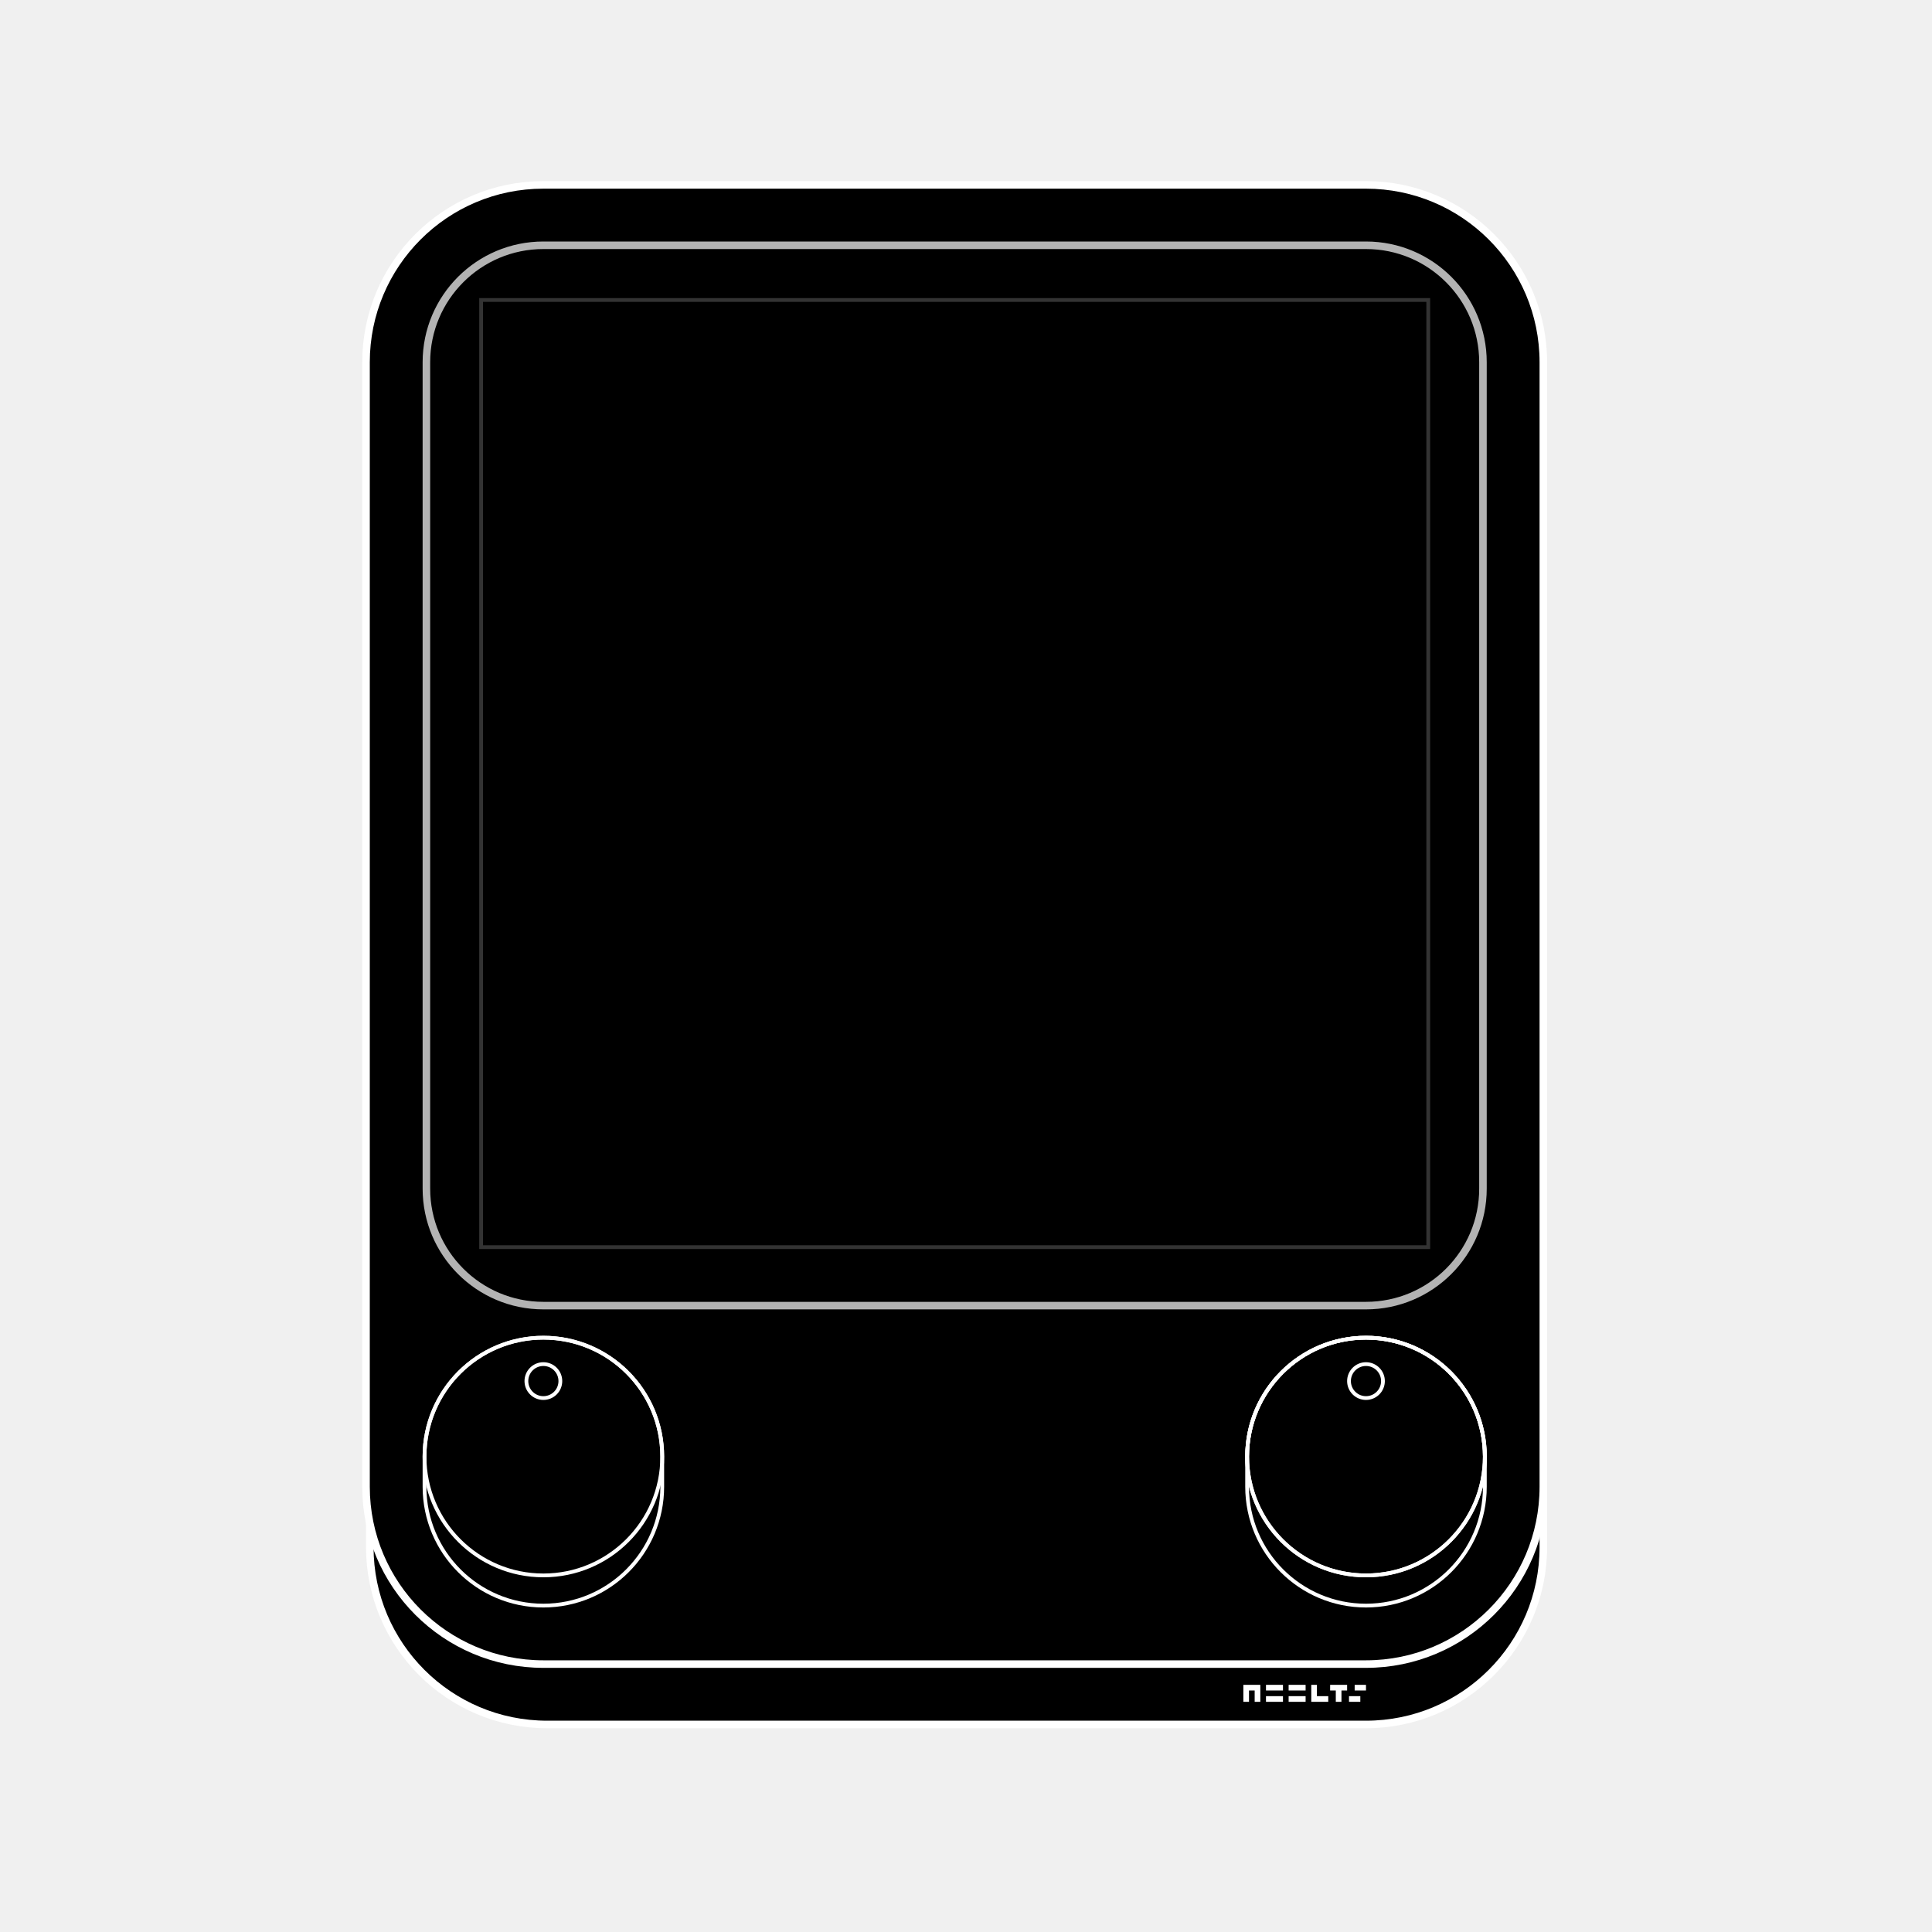
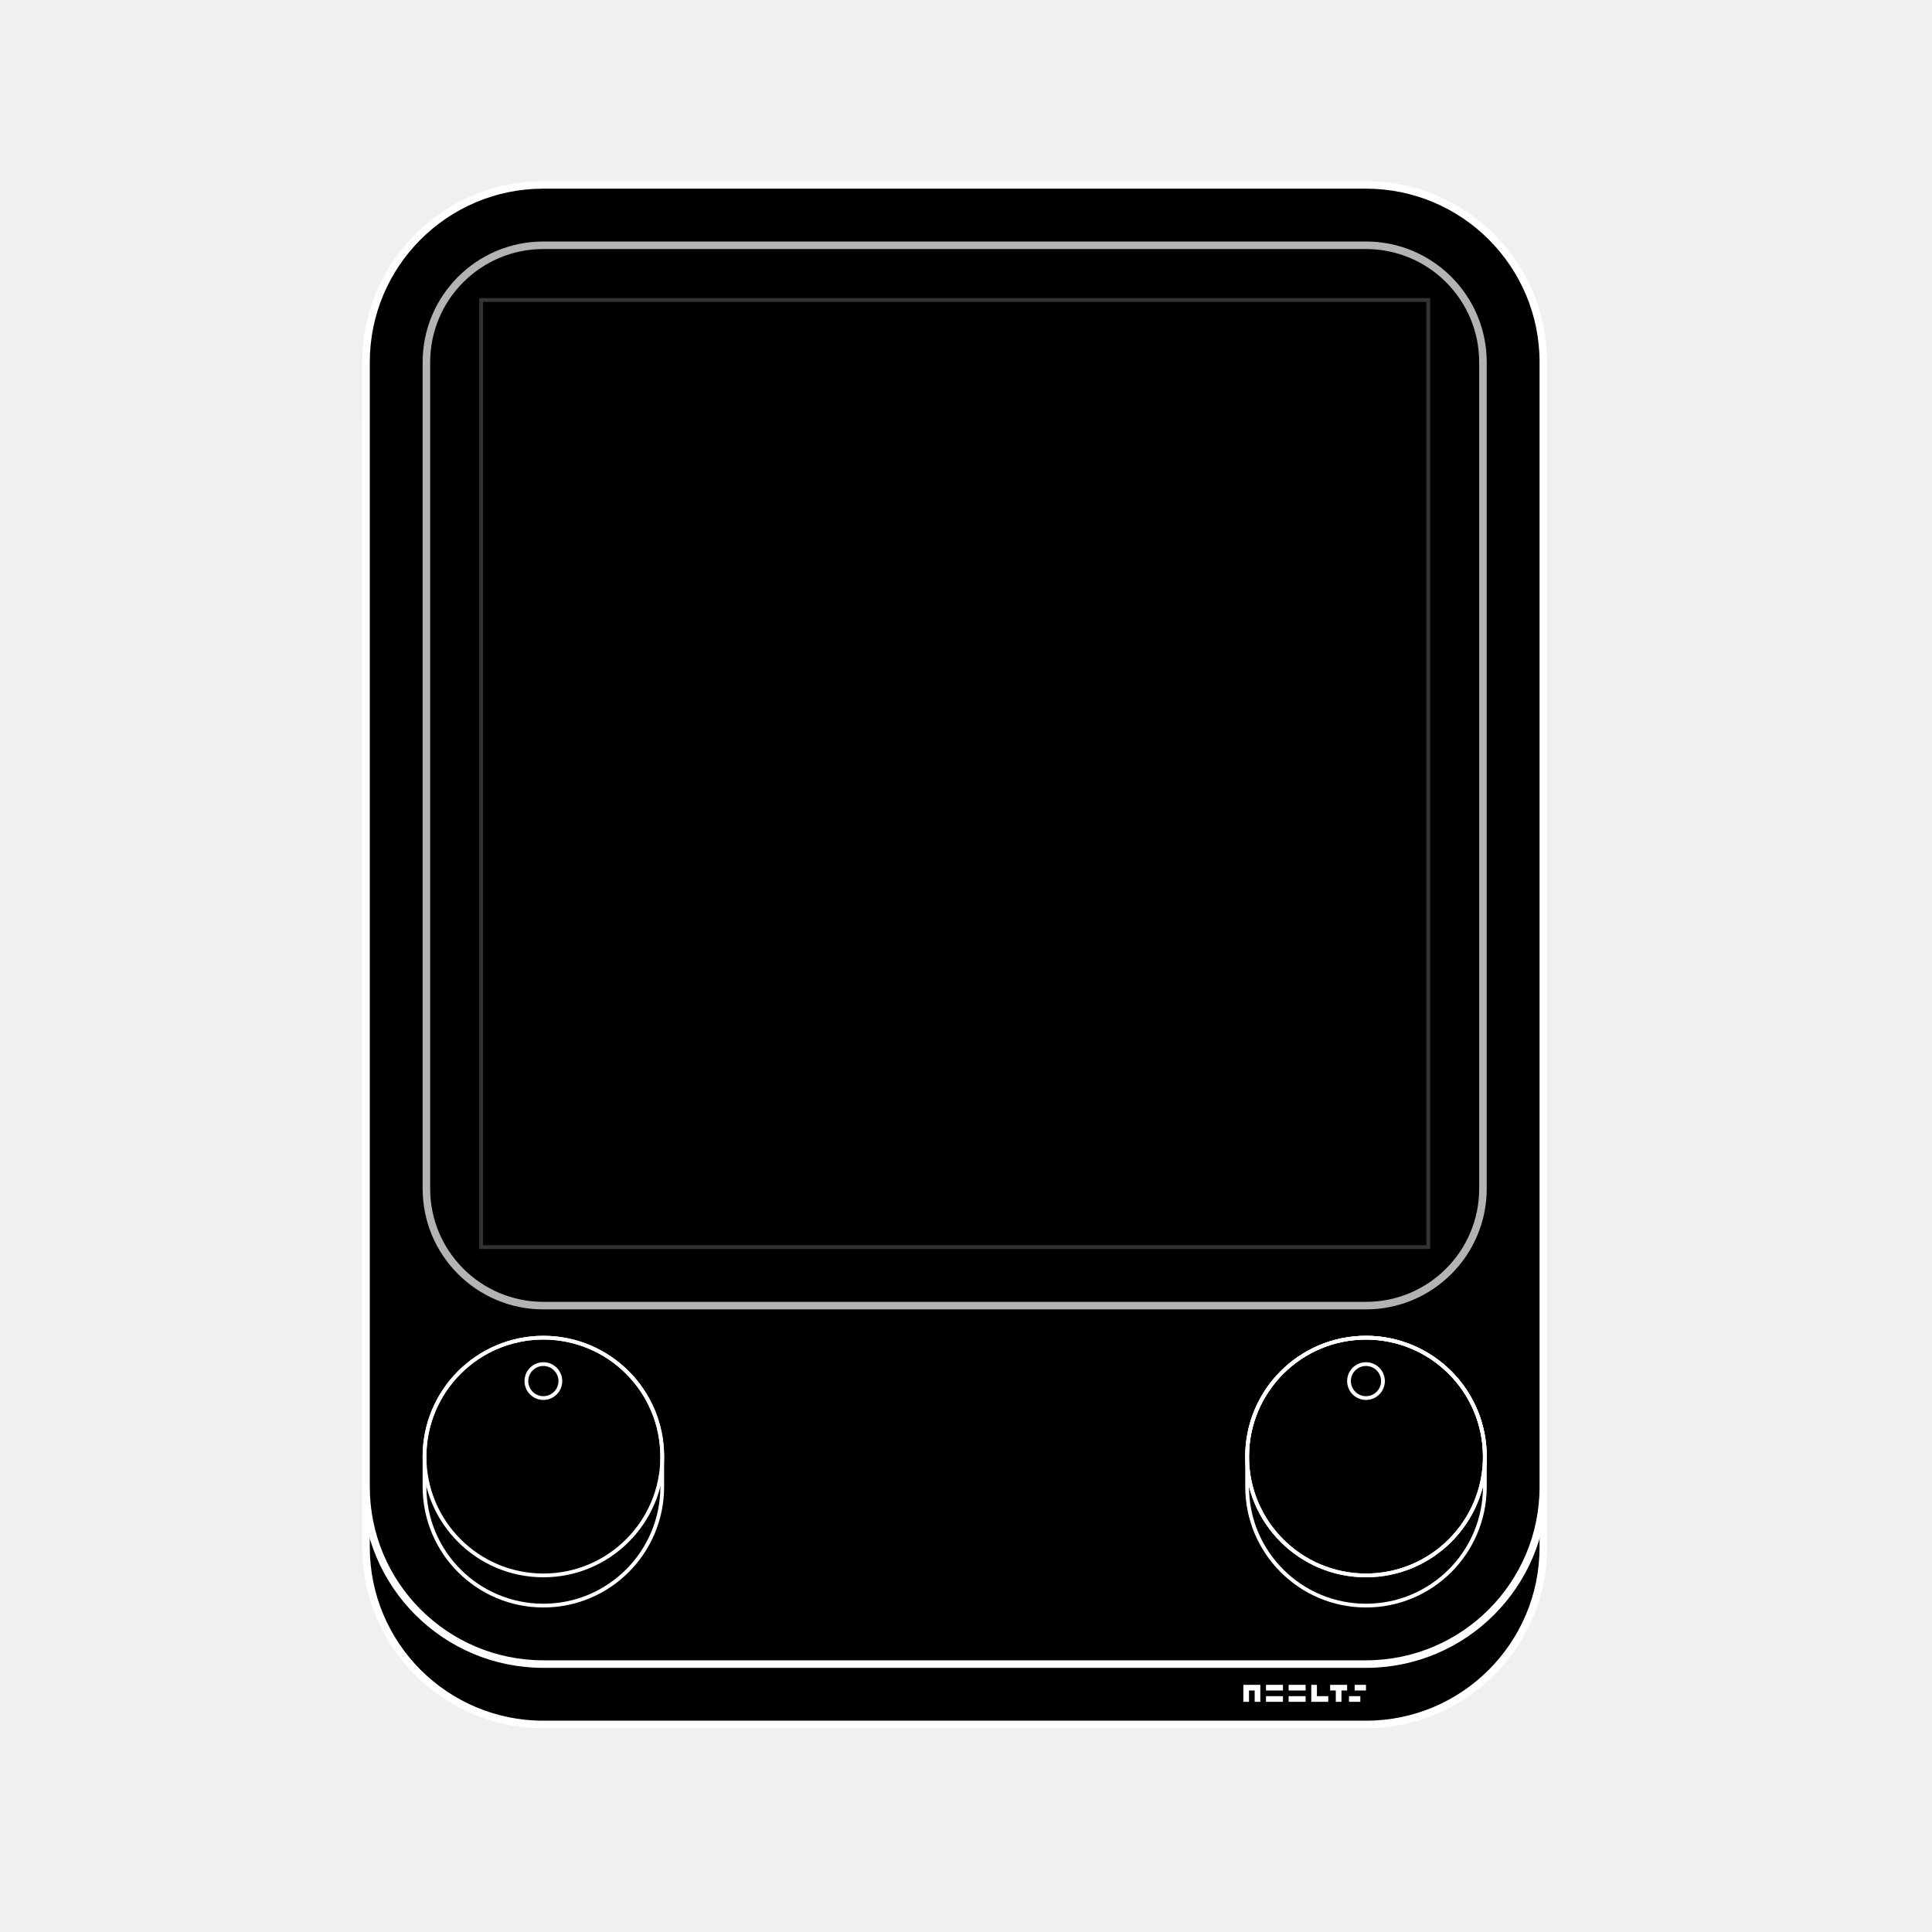
<svg xmlns="http://www.w3.org/2000/svg" width="1024" height="1024" viewBox="0 0 1024 1024" fill="none">
  <g id="etch">
    <g id="device">
-       <rect id="body" x="196" y="132" width="622" height="782" rx="94" fill="black" stroke="white" stroke-width="4" />
+       <rect id="body" x="194" y="132" width="624" height="782" rx="94" fill="black" stroke="white" stroke-width="4" />
      <path id="neelts" fill-rule="evenodd" clip-rule="evenodd" d="M662 893H659V902H662V896H665V902H668V893H665H662ZM671 893H680V896H671V893ZM695 893H698V899H704V902H695V899V893ZM692 893H683V896H692V893ZM718 893H724V896H718V893ZM714 893H705V896H708V902H711V896H714V893ZM671 899H680V902H671V899ZM692 899H683V902H692V899ZM721 899V902H715V899H721Z" fill="white" />
      <rect id="front" x="194" y="98" width="624" height="784" rx="94" fill="black" stroke="white" stroke-width="4" />
      <rect id="screen" opacity="0.7" x="226" y="130" width="560" height="562" rx="62" fill="black" stroke="white" stroke-width="4" />
      <g id="canvas">
        <rect x="255" y="159" width="502" height="502" stroke="white" stroke-opacity="0.2" stroke-width="2" />
      </g>
      <g id="leftKnobHolder">
        <g id="leftKnobBody">
          <mask id="path-7-inside-1" fill="white">
            <path fill-rule="evenodd" clip-rule="evenodd" d="M352 772C352 736.654 323.346 708 288 708C252.654 708 224 736.654 224 772V788C224 823.346 252.654 852 288 852C323.346 852 352 823.346 352 788V772Z" />
          </mask>
          <path d="M288 710C322.242 710 350 737.758 350 772H354C354 735.549 324.451 706 288 706V710ZM226 772C226 737.758 253.758 710 288 710V706C251.549 706 222 735.549 222 772H226ZM222 772V788H226V772H222ZM222 788C222 824.451 251.549 854 288 854V850C253.758 850 226 822.242 226 788H222ZM288 854C324.451 854 354 824.451 354 788H350C350 822.242 322.242 850 288 850V854ZM354 788V772H350V788H354Z" fill="white" mask="url(#path-7-inside-1)" />
        </g>
        <g id="leftKnob">
          <circle id="leftKnobCircle" cx="288" cy="772" r="63" stroke="white" stroke-width="2" />
          <circle id="leftKnobPin" cx="288" cy="732" r="9" stroke="white" stroke-width="2" />
        </g>
      </g>
      <g id="rightKnobHolder">
        <g id="rightKnobBody">
          <mask id="path-11-inside-2" fill="white">
            <path fill-rule="evenodd" clip-rule="evenodd" d="M788 772C788 736.654 759.346 708 724 708C688.654 708 660 736.654 660 772V788C660 823.346 688.654 852 724 852C759.346 852 788 823.346 788 788V772Z" />
          </mask>
          <path d="M724 710C758.242 710 786 737.758 786 772H790C790 735.549 760.451 706 724 706V710ZM662 772C662 737.758 689.758 710 724 710V706C687.549 706 658 735.549 658 772H662ZM658 772V788H662V772H658ZM658 788C658 824.451 687.549 854 724 854V850C689.758 850 662 822.242 662 788H658ZM724 854C760.451 854 790 824.451 790 788H786C786 822.242 758.242 850 724 850V854ZM790 788V772H786V788H790Z" fill="white" mask="url(#path-11-inside-2)" />
        </g>
        <circle id="rightKnob" cx="724" cy="772" r="63" stroke="white" stroke-width="2" />
        <g id="rightKnob_2">
          <circle id="rightKnobCircle" cx="724" cy="772" r="63" stroke="white" stroke-width="2" />
          <circle id="rightKnobPin" cx="724" cy="732" r="9" stroke="white" stroke-width="2" />
        </g>
      </g>
    </g>
  </g>
</svg>
